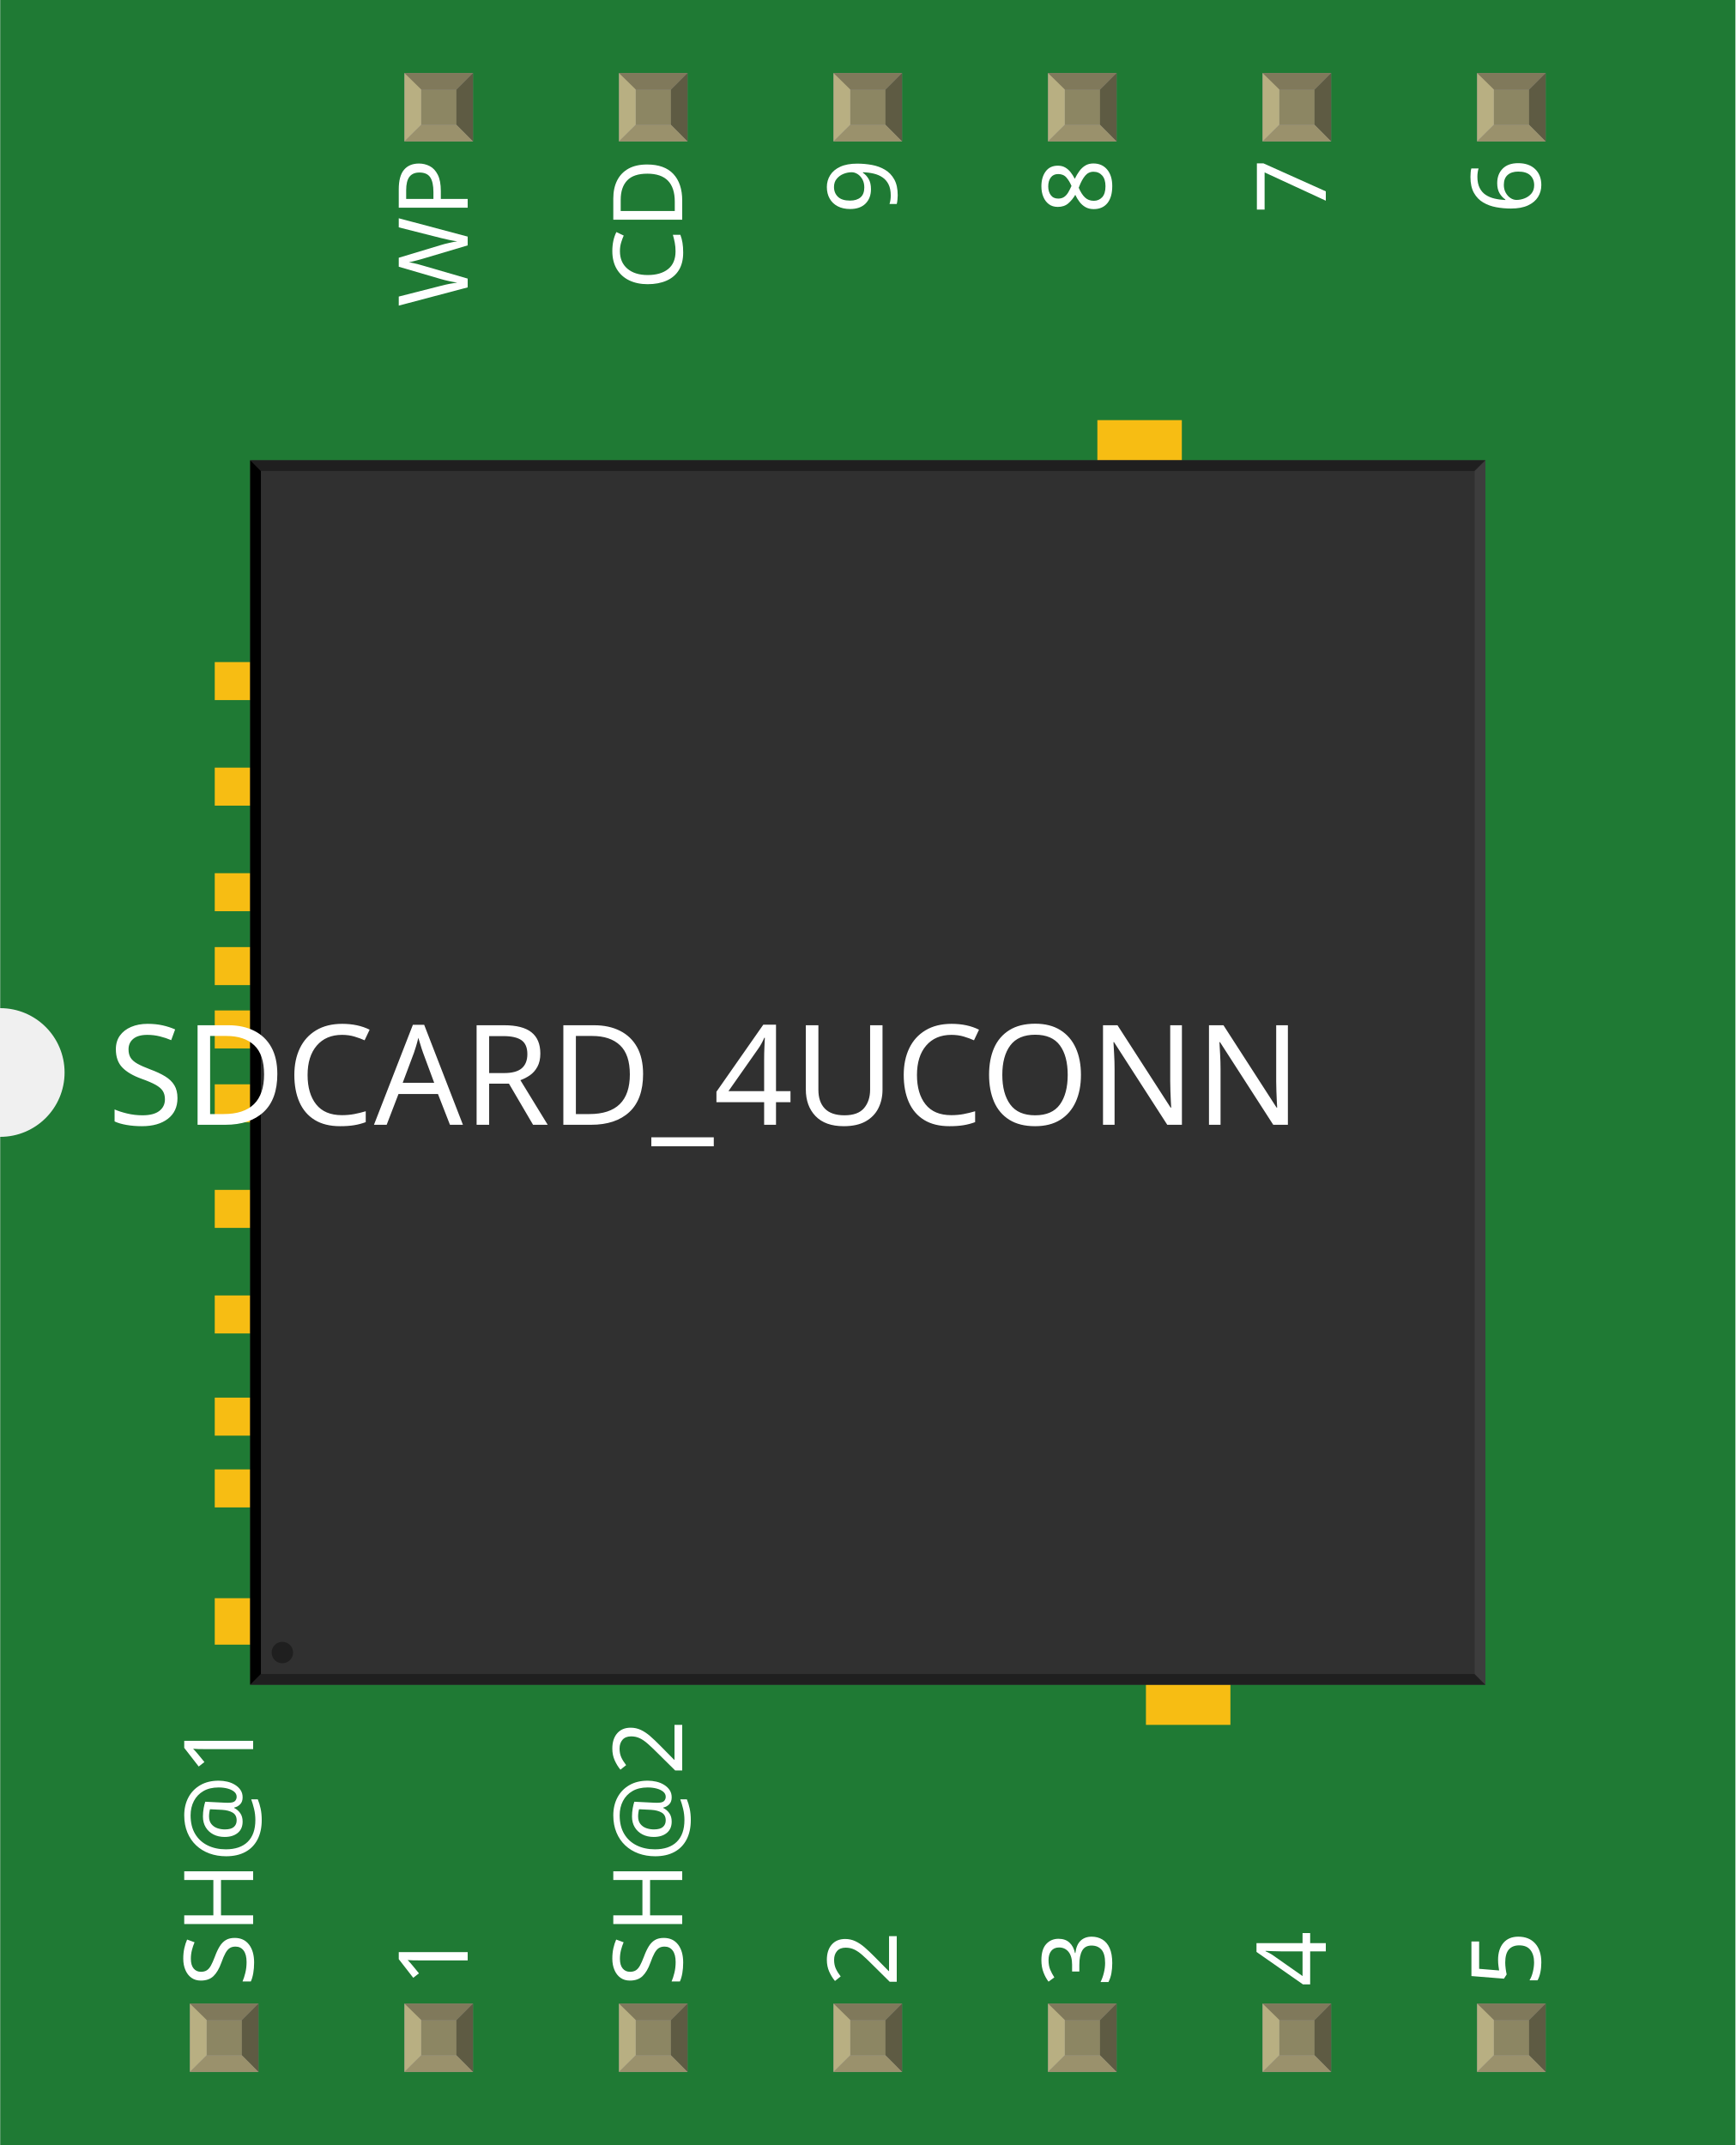
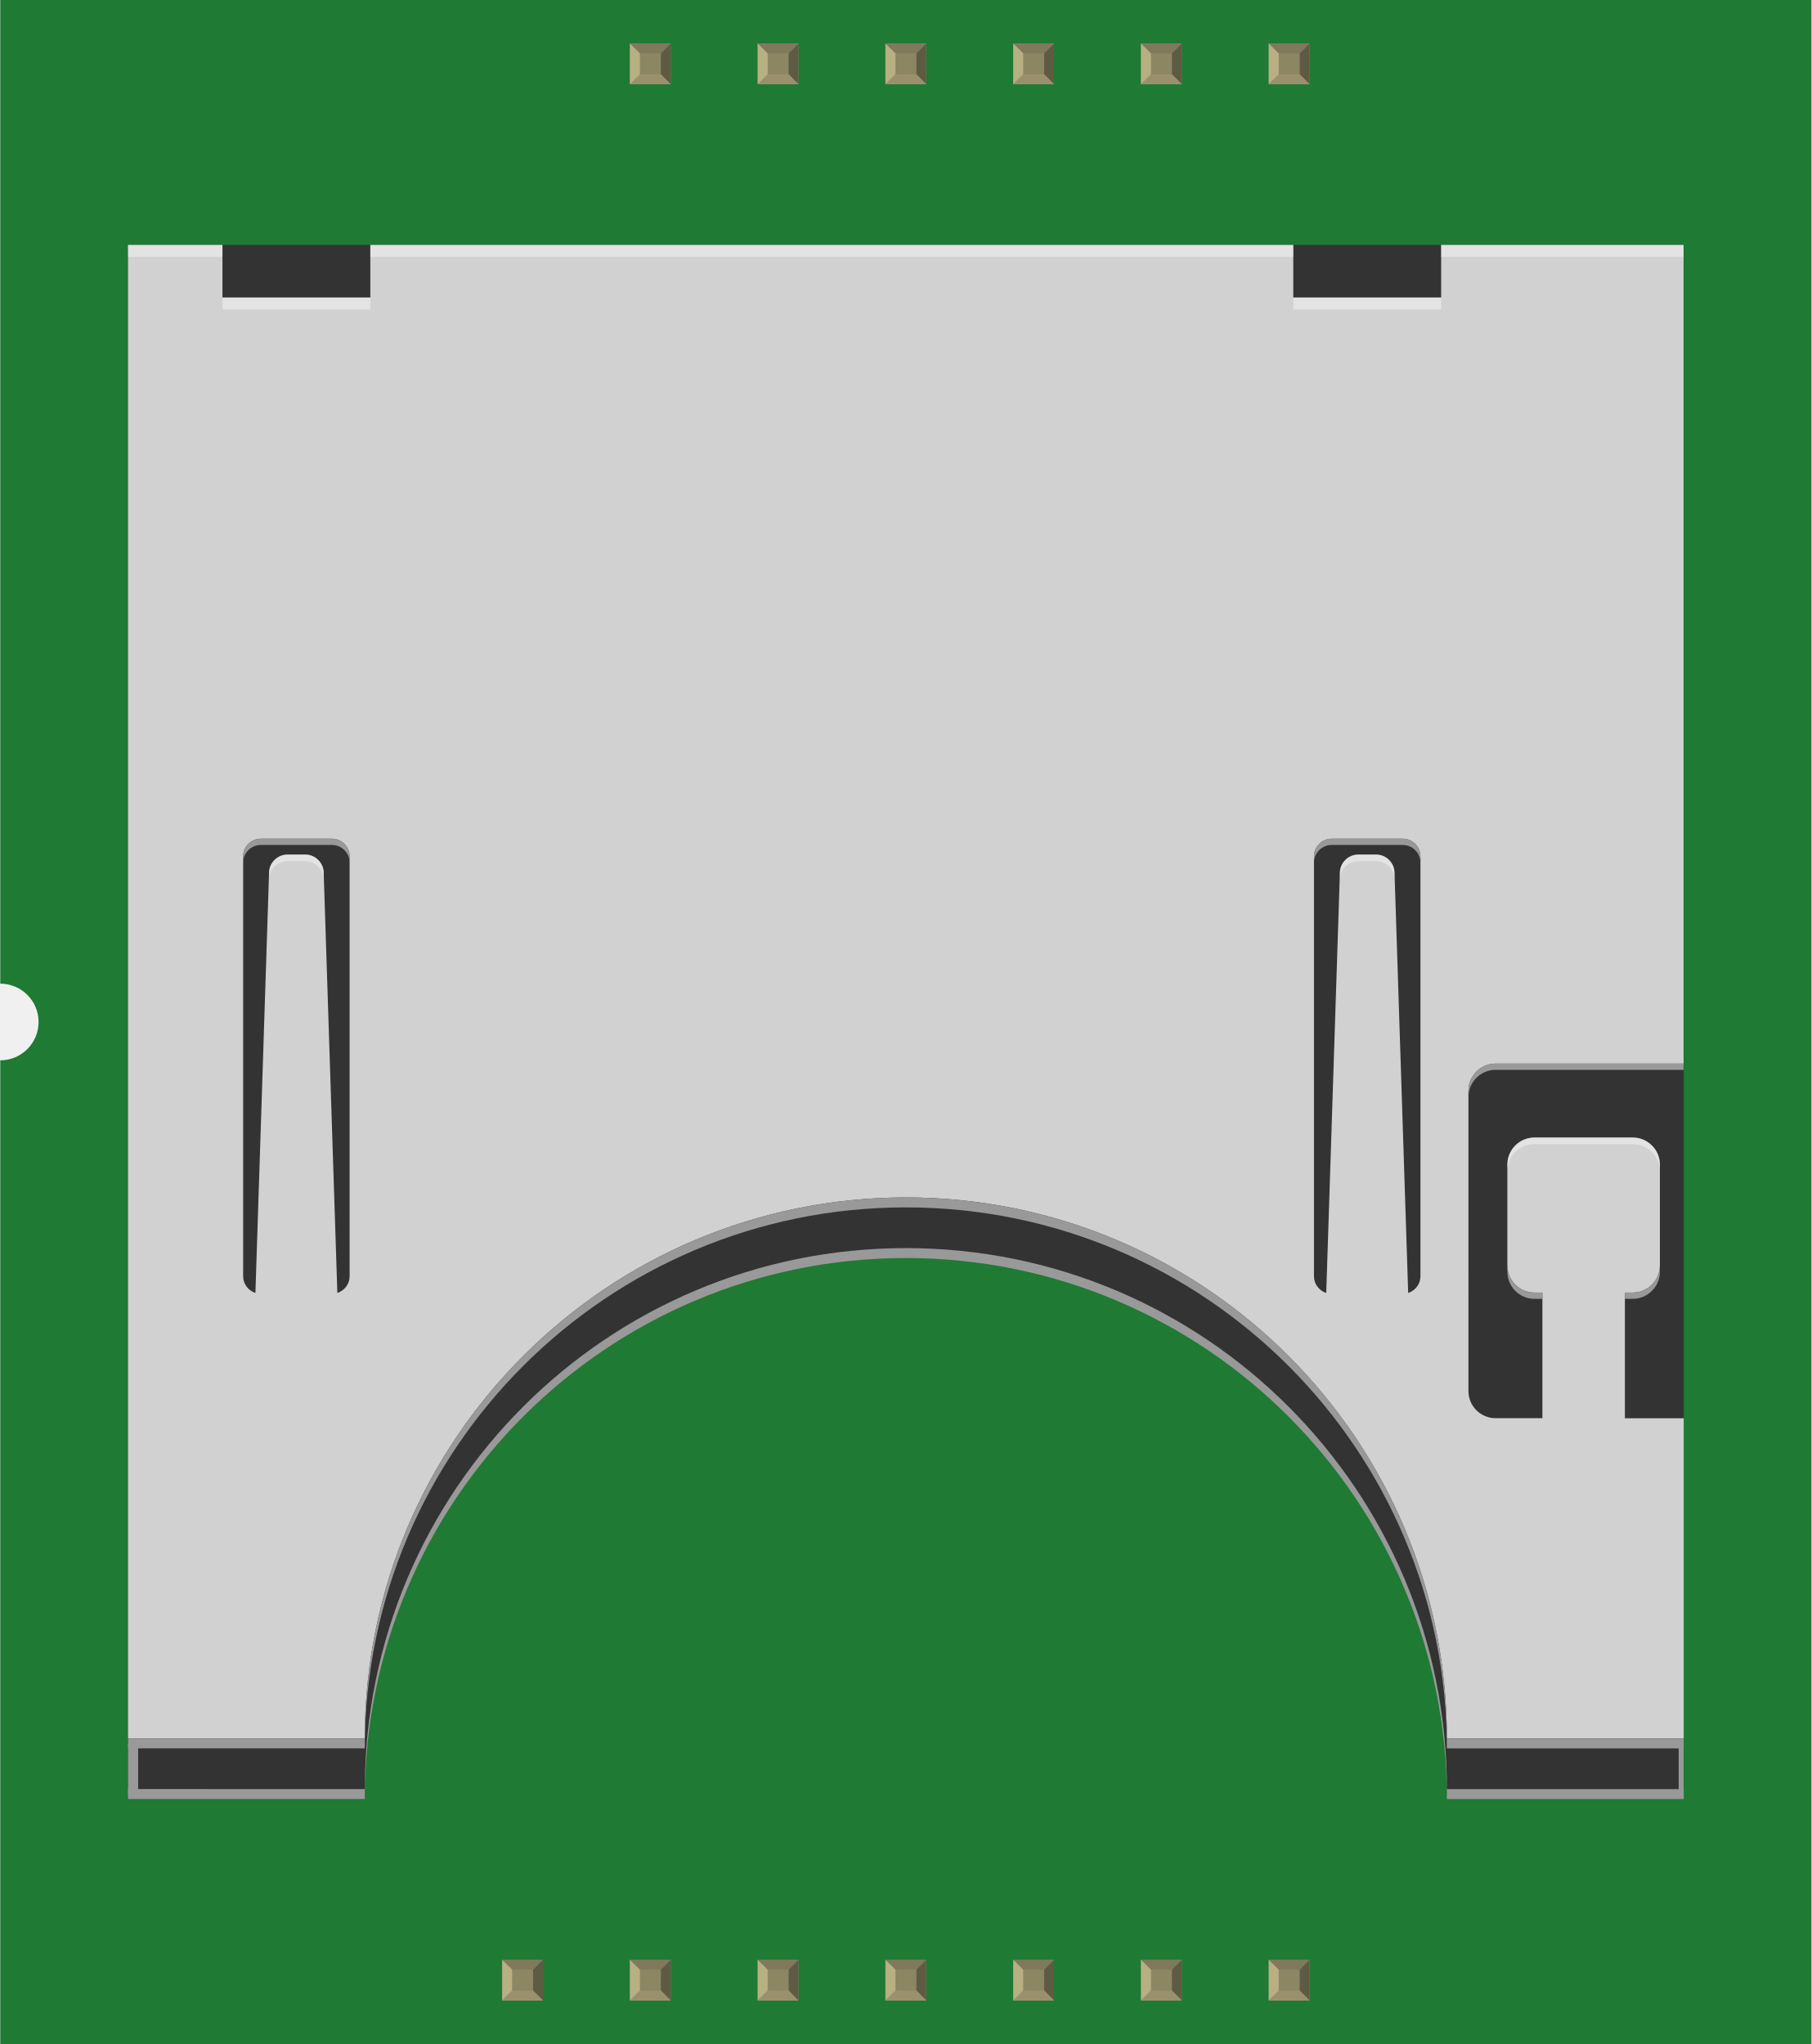
- <svg xmlns="http://www.w3.org/2000/svg" width="0.809in" x="0in" version="1.2" y="0in" height="1in" viewBox="0 0 808.799 1000" baseProfile="tiny">
+ <svg xmlns="http://www.w3.org/2000/svg" width="1.418in" x="0in" version="1.2" y="0in" height="1.6in" viewBox="0 0 1417.6 1600" baseProfile="tiny">
  <g id="breadboard">
    <g id="icon">
-       <path fill="#1F7A34" stroke="none" stroke-width="0" d="M0,0L0,470A30,30 0 0 1 0,530L0,1000L808.799,1000L808.799,0L0,0z" />
-       <g transform="translate(-204.4,-108.268)">
-         <g transform="matrix(0.5, 0, 0, 0.5, 304.4, 304.134)">
-           <rect width="70.866" x="0" y="324.017" fill="#F7BD13" connectorname="1" height="35.433" stroke="none" stroke-linecap="round" stroke-width="0" />
-           <rect width="70.866" x="0" y="422.443" fill="#F7BD13" connectorname="2" height="35.433" stroke="none" stroke-linecap="round" stroke-width="0" />
-           <rect width="70.866" x="0" y="491.34" fill="#F7BD13" connectorname="3" height="35.433" stroke="none" stroke-linecap="round" stroke-width="0" />
-           <rect width="70.866" x="0" y="550.396" fill="#F7BD13" connectorname="CD" height="35.433" stroke="none" stroke-linecap="round" stroke-width="0" />
-           <rect width="70.866" x="0" y="619.294" fill="#F7BD13" connectorname="4" height="35.433" stroke="none" stroke-linecap="round" stroke-width="0" />
-           <rect width="70.866" x="0" y="717.719" fill="#F7BD13" connectorname="5" height="35.433" stroke="none" stroke-linecap="round" stroke-width="0" />
-           <rect width="70.866" x="0" y="816.145" fill="#F7BD13" connectorname="6" height="35.433" stroke="none" stroke-linecap="round" stroke-width="0" />
-           <rect width="70.866" x="0" y="911.421" fill="#F7BD13" connectorname="7" height="35.433" stroke="none" stroke-linecap="round" stroke-width="0" />
-           <rect width="70.866" x="0" y="978.35" fill="#F7BD13" connectorname="8" height="35.433" stroke="none" stroke-linecap="round" stroke-width="0" />
-           <rect width="78.74" x="822.836" y="0" fill="#F7BD13" connectorname="SH@1" height="55.118" stroke="none" stroke-linecap="round" stroke-width="0" />
-           <rect width="78.74" x="868.111" y="1161.42" fill="#F7BD13" connectorname="SH@2" height="55.118" stroke="none" stroke-linecap="round" stroke-width="0" />
-           <rect width="70.866" x="0" y="1098.43" fill="#F7BD13" connectorname="WP" height="43.307" stroke="none" stroke-linecap="round" stroke-width="0" />
-           <rect width="70.866" x="0" y="225.591" fill="#F7BD13" connectorname="9" height="35.433" stroke="none" stroke-linecap="round" stroke-width="0" />
-           <circle fill="black" cx="992.127" cy="138.189" stroke="black" r="30.512" id="nonconn0" stroke-width="0" />
-           <circle fill="black" cx="992.127" cy="1093.31" stroke="black" r="30.512" id="nonconn1" stroke-width="0" />
-           <rect width="1151.54" x="33.032" y="37.421" fill="#303030" height="1141.69" stroke="none" stroke-width="0" />
-           <polygon fill="#1f1f1f" points="33.032,37.421 1184.57,37.421 1174.57,47.421 43.032,47.421" />
-           <polygon fill="#1f1f1f" points="33.032,1179.11 1184.57,1179.11 1174.57,1169.11 43.032,1169.11" />
-           <polygon fill="#000000" points="33.032,37.421 33.032,1179.11 43.032,1169.11 43.032,47.421" />
-           <polygon fill="#3d3d3d" points="1184.57,37.421 1184.57,1179.11 1174.57,1169.11 1174.57,47.421" />
-           <circle fill="#1f1f1f" cx="63.032" cy="1149.11" stroke="none" r="10" stroke-width="0" />
+       <path fill="#1F7A34" stroke="none" stroke-width="0" d="M0,0L0,770A30,30 0 0 1 0,830L0,1600L1417.6,1600L1417.6,0L0,0z" />
+       <g transform="translate(100,191.735)">
+         <path fill="#333333" stroke-width="0" d="M0,1212.85l185.306,0c0.028,-233.861,189.625,-423.444,423.5,-423.444c233.889,0,423.472,189.611,423.472,423.5l185.375,0L1217.65,0L0,-0.056L0,1212.85z" />
+         <rect width="7.944" x="0" y="1173.54" fill="#999999" height="39.361" stroke-width="0" />
+         <path fill="#D1D1D1" stroke-width="0" d="M1171.6,918.444l0,-98.389l6.153,0c11.639,0,21.236,-9.556,21.236,-21.167l0,-79c0,-11.667,-9.556,-21.194,-21.236,-21.194l-77,0c-11.667,0,-21.153,9.542,-21.153,21.194l0,79c0,11.625,9.472,21.167,21.153,21.167l6.264,0l0,98.333l-36.722,0c-11.639,0,-21.153,-9.542,-21.153,-21.139L1049.14,662.014c0.028,-11.639,9.569,-21.208,21.181,-21.208l147.222,0L1217.54,0L1027.78,0l0,41.139l-115.736,0L912.042,0L189.653,0l0,41.139L73.917,41.139L73.917,0L0,0l0,1169.03l185.306,0c0.028,-233.861,189.625,-423.444,423.5,-423.444c233.889,0,423.472,189.611,423.472,423.5l185.375,0L1217.65,918.444L1171.6,918.444zM173.444,807.347c0,6.111,-4.069,11.181,-9.597,13.028l-10.708,-329.292c-0.25,-7.639,-6.694,-13.889,-14.333,-13.889L124.736,477.194c-7.639,0,-14.097,6.25,-14.333,13.889l-10.694,329.292c-5.514,-1.847,-9.597,-6.903,-9.597,-13.028L90.111,478.653c0,-7.639,6.25,-13.889,13.889,-13.889l55.556,0c7.639,0,13.889,6.25,13.889,13.889L173.444,807.347zM1011.57,807.347c0,6.111,-4.069,11.181,-9.597,13.028l-10.708,-329.292c-0.25,-7.639,-6.694,-13.889,-14.333,-13.889l-14.069,0c-7.639,0,-14.097,6.25,-14.333,13.889l-10.694,329.292c-5.528,-1.847,-9.597,-6.903,-9.597,-13.028L928.236,478.653c0,-7.639,6.25,-13.889,13.889,-13.889l55.556,0c7.639,0,13.889,6.25,13.889,13.889L1011.57,807.347z" />
+         <g stroke-width="0">
+           <path fill="#999999" stroke-width="0" d="M0,1176.82l185.306,0c0.028,-233.861,189.625,-423.444,423.5,-423.444c233.889,0,423.472,189.611,423.472,423.5l185.375,0l0,-7.792L1032.29,1169.08c0,-233.889,-189.583,-423.5,-423.472,-423.5c-233.875,0,-423.472,189.583,-423.5,423.444L0,1169.03L0,1176.82z" />
+           <path fill="#999999" stroke-width="0" d="M0,1216.47l185.306,0c0.028,-233.861,189.625,-423.444,423.5,-423.444c233.889,0,423.472,189.611,423.472,423.5l185.375,0L1217.65,1208.75L1032.29,1208.75c0,-233.889,-189.583,-423.5,-423.472,-423.5c-233.875,0,-423.472,189.583,-423.5,423.444L0,1208.69L0,1216.47z" />
+           <g stroke-width="0">
+             <path fill="#999999" stroke-width="0" d="M1049.15,666.917c0.028,-11.639,9.569,-21.208,21.181,-21.208l147.222,0l0,-4.917l-147.222,0c-11.611,0,-21.153,9.569,-21.181,21.208L1049.15,666.917z" />
+             <path fill="#999999" stroke-width="0" d="M1107.03,824.972l-6.264,0c-11.694,0,-21.153,-9.556,-21.153,-21.167L1079.61,798.889c0,11.625,9.472,21.167,21.153,21.167l6.264,0L1107.03,824.972z" />
+             <path fill="#999999" stroke-width="0" d="M1199,803.806c0,11.625,-9.597,21.167,-21.236,21.167l-6.153,0l0,-4.917l6.153,0c11.639,0,21.236,-9.556,21.236,-21.167L1199,803.806z" />
+             <path fill="#999999" stroke-width="0" d="M90.111,483.556c0,-7.639,6.25,-13.889,13.889,-13.889l55.556,0c7.639,0,13.889,6.25,13.889,13.889l0,-4.917c0,-7.639,-6.25,-13.889,-13.889,-13.889l-55.556,0c-7.639,0,-13.889,6.25,-13.889,13.889L90.111,483.556z" />
+             <path fill="#999999" stroke-width="0" d="M928.236,483.556c0,-7.639,6.25,-13.889,13.889,-13.889l55.556,0c7.639,0,13.889,6.25,13.889,13.889l0,-4.917c0,-7.639,-6.25,-13.889,-13.889,-13.889l-55.556,0c-7.639,0,-13.889,6.25,-13.889,13.889L928.236,483.556z" />
+           </g>
        </g>
-       </g>
-       <text x="50" y="524.375" font-family="OCRA" fill="white" text-anchor="start" stroke="none" id="label" stroke-width="0" font-size="65">SDCARD_4UCONN</text>
-       <g transform="translate(117.9,926.05)">
-         <g transform="rotate(-90)">
-           <text x="0" y="0" font-family="OCRA" fill="white" text-anchor="start" stroke="none" stroke-width="0" font-size="45">SH@1</text>
-         </g>
-       </g>
-       <g transform="translate(217.9,926.05)">
-         <g transform="rotate(-90)">
-           <text x="0" y="0" font-family="OCRA" fill="white" text-anchor="start" stroke="none" stroke-width="0" font-size="45">1</text>
-         </g>
-       </g>
-       <g transform="translate(217.9,73.95)">
-         <g transform="rotate(-90)">
-           <text x="0" y="0" font-family="OCRA" fill="white" text-anchor="end" stroke="none" stroke-width="0" font-size="45">WP</text>
-         </g>
-       </g>
-       <g transform="translate(317.9,926.05)">
-         <g transform="rotate(-90)">
-           <text x="0" y="0" font-family="OCRA" fill="white" text-anchor="start" stroke="none" stroke-width="0" font-size="45">SH@2</text>
-         </g>
-       </g>
-       <g transform="translate(317.9,73.95)">
-         <g transform="rotate(-90)">
-           <text x="0" y="0" font-family="OCRA" fill="white" text-anchor="end" stroke="none" stroke-width="0" font-size="45">CD</text>
-         </g>
-       </g>
-       <g transform="translate(417.9,926.05)">
-         <g transform="rotate(-90)">
-           <text x="0" y="0" font-family="OCRA" fill="white" text-anchor="start" stroke="none" stroke-width="0" font-size="45">2</text>
-         </g>
-       </g>
-       <g transform="translate(417.9,73.95)">
-         <g transform="rotate(-90)">
-           <text x="0" y="0" font-family="OCRA" fill="white" text-anchor="end" stroke="none" stroke-width="0" font-size="45">9</text>
-         </g>
-       </g>
-       <g transform="translate(517.9,926.05)">
-         <g transform="rotate(-90)">
-           <text x="0" y="0" font-family="OCRA" fill="white" text-anchor="start" stroke="none" stroke-width="0" font-size="45">3</text>
-         </g>
-       </g>
-       <g transform="translate(517.9,73.95)">
-         <g transform="rotate(-90)">
-           <text x="0" y="0" font-family="OCRA" fill="white" text-anchor="end" stroke="none" stroke-width="0" font-size="45">8</text>
-         </g>
-       </g>
-       <g transform="translate(617.9,926.05)">
-         <g transform="rotate(-90)">
-           <text x="0" y="0" font-family="OCRA" fill="white" text-anchor="start" stroke="none" stroke-width="0" font-size="45">4</text>
-         </g>
-       </g>
-       <g transform="translate(617.9,73.95)">
-         <g transform="rotate(-90)">
-           <text x="0" y="0" font-family="OCRA" fill="white" text-anchor="end" stroke="none" stroke-width="0" font-size="45">7</text>
-         </g>
-       </g>
-       <g transform="translate(717.9,926.05)">
-         <g transform="rotate(-90)">
-           <text x="0" y="0" font-family="OCRA" fill="white" text-anchor="start" stroke="none" stroke-width="0" font-size="45">5</text>
-         </g>
-       </g>
-       <g transform="translate(717.9,73.95)">
-         <g transform="rotate(-90)">
-           <text x="0" y="0" font-family="OCRA" fill="white" text-anchor="end" stroke="none" stroke-width="0" font-size="45">6</text>
-         </g>
+         <polygon opacity="0.4" fill="#FFFFFF" points="0,9.306,73.917,9.306,73.917,50.458,189.653,50.458,189.653,9.306,912.042,9.306,912.042,50.458,1027.78,50.458,1027.78,9.306,1217.56,9.306,1217.56,0,1027.78,0,1027.78,41.139,912.042,41.139,912.042,0,189.653,0,189.653,41.139,73.917,41.139,73.917,0,0,0" stroke-width="0" />
+         <rect width="3.917" x="1213.68" y="1175.54" fill="#999999" height="39.361" stroke-width="0" />
+         <path opacity="0.4" fill="#FFFFFF" stroke-width="0" d="M1079.6,725.028c0,-11.667,9.5,-21.194,21.153,-21.194l77,0c11.694,0,21.236,9.542,21.236,21.194l0,-5.125c0,-11.667,-9.556,-21.194,-21.236,-21.194l-77,0c-11.667,0,-21.153,9.542,-21.153,21.194L1079.6,725.028z" />
+         <path opacity="0.4" fill="#FFFFFF" stroke-width="0" d="M110.403,496.208c0.25,-7.639,6.694,-13.889,14.333,-13.889l14.069,0c7.639,0,14.097,6.25,14.333,13.889l0,-5.125c-0.25,-7.639,-6.694,-13.889,-14.333,-13.889L124.736,477.194c-7.639,0,-14.097,6.25,-14.333,13.889L110.403,496.208z" />
+         <path opacity="0.4" fill="#FFFFFF" stroke-width="0" d="M948.528,496.208c0.25,-7.639,6.694,-13.889,14.333,-13.889l14.069,0c7.639,0,14.097,6.25,14.333,13.889l0,-5.125c-0.25,-7.639,-6.694,-13.889,-14.333,-13.889l-14.069,0c-7.639,0,-14.097,6.25,-14.333,13.889L948.528,496.208z" />
      </g>
    </g>
-     <g transform="translate(88.4346,934.05)">
+     <g transform="translate(392.835,1534.05)">
      <rect width="31.93" x="0" y="0" fill="#8D8C8C" height="31.9" id="connector0pin" stroke-width="0" />
      <rect width="16.444" x="7.792" y="7.735" fill="#8C8663" height="16.415" stroke-width="0" />
      <polygon fill="#B8AF82" points="0,31.9,7.792,24.137,7.792,6.972,0,0" stroke-width="0" />
      <polygon fill="#80795B" points="24.208,7.763,7.903,7.763,0,0,31.93,0" stroke-width="0" />
      <polygon fill="#5E5B43" points="24.208,24.137,24.208,7.763,31.93,0,31.93,31.9" stroke-width="0" />
      <polygon fill="#9A916C" points="0,31.9,7.875,24.137,24.208,24.137,31.93,31.9" stroke-width="0" />
    </g>
-     <g transform="translate(188.435,934.05)">
+     <g transform="translate(492.835,1534.05)">
      <rect width="31.93" x="0" y="0" fill="#8D8C8C" height="31.9" id="connector1pin" stroke-width="0" />
      <rect width="16.444" x="7.792" y="7.735" fill="#8C8663" height="16.415" stroke-width="0" />
      <polygon fill="#B8AF82" points="0,31.9,7.792,24.137,7.792,6.972,0,0" stroke-width="0" />
      <polygon fill="#80795B" points="24.208,7.763,7.903,7.763,0,0,31.93,0" stroke-width="0" />
      <polygon fill="#5E5B43" points="24.208,24.137,24.208,7.763,31.93,0,31.93,31.9" stroke-width="0" />
      <polygon fill="#9A916C" points="0,31.9,7.875,24.137,24.208,24.137,31.93,31.9" stroke-width="0" />
    </g>
-     <g transform="translate(188.435,34.05)">
+     <g transform="translate(492.835,34.05)">
      <rect width="31.93" x="0" y="0" fill="#8D8C8C" height="31.9" id="connector12pin" stroke-width="0" />
      <rect width="16.444" x="7.792" y="7.735" fill="#8C8663" height="16.415" stroke-width="0" />
      <polygon fill="#B8AF82" points="0,31.9,7.792,24.137,7.792,6.972,0,0" stroke-width="0" />
      <polygon fill="#80795B" points="24.208,7.763,7.903,7.763,0,0,31.93,0" stroke-width="0" />
      <polygon fill="#5E5B43" points="24.208,24.137,24.208,7.763,31.93,0,31.93,31.9" stroke-width="0" />
      <polygon fill="#9A916C" points="0,31.9,7.875,24.137,24.208,24.137,31.93,31.9" stroke-width="0" />
    </g>
-     <g transform="translate(288.435,934.05)">
+     <g transform="translate(592.835,1534.05)">
      <rect width="31.93" x="0" y="0" fill="#8D8C8C" height="31.9" id="connector2pin" stroke-width="0" />
      <rect width="16.444" x="7.792" y="7.735" fill="#8C8663" height="16.415" stroke-width="0" />
      <polygon fill="#B8AF82" points="0,31.9,7.792,24.137,7.792,6.972,0,0" stroke-width="0" />
      <polygon fill="#80795B" points="24.208,7.763,7.903,7.763,0,0,31.93,0" stroke-width="0" />
      <polygon fill="#5E5B43" points="24.208,24.137,24.208,7.763,31.93,0,31.93,31.9" stroke-width="0" />
      <polygon fill="#9A916C" points="0,31.9,7.875,24.137,24.208,24.137,31.93,31.9" stroke-width="0" />
    </g>
-     <g transform="translate(288.435,34.05)">
+     <g transform="translate(592.835,34.05)">
      <rect width="31.93" x="0" y="0" fill="#8D8C8C" height="31.9" id="connector11pin" stroke-width="0" />
      <rect width="16.444" x="7.792" y="7.735" fill="#8C8663" height="16.415" stroke-width="0" />
      <polygon fill="#B8AF82" points="0,31.9,7.792,24.137,7.792,6.972,0,0" stroke-width="0" />
      <polygon fill="#80795B" points="24.208,7.763,7.903,7.763,0,0,31.93,0" stroke-width="0" />
      <polygon fill="#5E5B43" points="24.208,24.137,24.208,7.763,31.93,0,31.93,31.9" stroke-width="0" />
      <polygon fill="#9A916C" points="0,31.9,7.875,24.137,24.208,24.137,31.93,31.9" stroke-width="0" />
    </g>
-     <g transform="translate(388.435,934.05)">
+     <g transform="translate(692.835,1534.05)">
      <rect width="31.93" x="0" y="0" fill="#8D8C8C" height="31.9" id="connector3pin" stroke-width="0" />
      <rect width="16.444" x="7.792" y="7.735" fill="#8C8663" height="16.415" stroke-width="0" />
      <polygon fill="#B8AF82" points="0,31.9,7.792,24.137,7.792,6.972,0,0" stroke-width="0" />
      <polygon fill="#80795B" points="24.208,7.763,7.903,7.763,0,0,31.93,0" stroke-width="0" />
      <polygon fill="#5E5B43" points="24.208,24.137,24.208,7.763,31.93,0,31.93,31.9" stroke-width="0" />
      <polygon fill="#9A916C" points="0,31.9,7.875,24.137,24.208,24.137,31.93,31.9" stroke-width="0" />
    </g>
-     <g transform="translate(388.435,34.05)">
+     <g transform="translate(692.835,34.05)">
      <rect width="31.93" x="0" y="0" fill="#8D8C8C" height="31.9" id="connector10pin" stroke-width="0" />
      <rect width="16.444" x="7.792" y="7.735" fill="#8C8663" height="16.415" stroke-width="0" />
      <polygon fill="#B8AF82" points="0,31.9,7.792,24.137,7.792,6.972,0,0" stroke-width="0" />
      <polygon fill="#80795B" points="24.208,7.763,7.903,7.763,0,0,31.93,0" stroke-width="0" />
      <polygon fill="#5E5B43" points="24.208,24.137,24.208,7.763,31.93,0,31.93,31.9" stroke-width="0" />
      <polygon fill="#9A916C" points="0,31.9,7.875,24.137,24.208,24.137,31.93,31.9" stroke-width="0" />
    </g>
-     <g transform="translate(488.435,934.05)">
+     <g transform="translate(792.835,1534.05)">
      <rect width="31.93" x="0" y="0" fill="#8D8C8C" height="31.9" id="connector4pin" stroke-width="0" />
      <rect width="16.444" x="7.792" y="7.735" fill="#8C8663" height="16.415" stroke-width="0" />
      <polygon fill="#B8AF82" points="0,31.9,7.792,24.137,7.792,6.972,0,0" stroke-width="0" />
      <polygon fill="#80795B" points="24.208,7.763,7.903,7.763,0,0,31.93,0" stroke-width="0" />
      <polygon fill="#5E5B43" points="24.208,24.137,24.208,7.763,31.93,0,31.93,31.9" stroke-width="0" />
      <polygon fill="#9A916C" points="0,31.9,7.875,24.137,24.208,24.137,31.93,31.9" stroke-width="0" />
    </g>
-     <g transform="translate(488.435,34.05)">
+     <g transform="translate(792.835,34.05)">
      <rect width="31.93" x="0" y="0" fill="#8D8C8C" height="31.9" id="connector9pin" stroke-width="0" />
      <rect width="16.444" x="7.792" y="7.735" fill="#8C8663" height="16.415" stroke-width="0" />
      <polygon fill="#B8AF82" points="0,31.9,7.792,24.137,7.792,6.972,0,0" stroke-width="0" />
      <polygon fill="#80795B" points="24.208,7.763,7.903,7.763,0,0,31.93,0" stroke-width="0" />
      <polygon fill="#5E5B43" points="24.208,24.137,24.208,7.763,31.93,0,31.93,31.9" stroke-width="0" />
      <polygon fill="#9A916C" points="0,31.9,7.875,24.137,24.208,24.137,31.93,31.9" stroke-width="0" />
    </g>
-     <g transform="translate(588.435,934.05)">
+     <g transform="translate(892.835,1534.05)">
      <rect width="31.93" x="0" y="0" fill="#8D8C8C" height="31.9" id="connector5pin" stroke-width="0" />
      <rect width="16.444" x="7.792" y="7.735" fill="#8C8663" height="16.415" stroke-width="0" />
      <polygon fill="#B8AF82" points="0,31.9,7.792,24.137,7.792,6.972,0,0" stroke-width="0" />
      <polygon fill="#80795B" points="24.208,7.763,7.903,7.763,0,0,31.93,0" stroke-width="0" />
      <polygon fill="#5E5B43" points="24.208,24.137,24.208,7.763,31.93,0,31.93,31.9" stroke-width="0" />
      <polygon fill="#9A916C" points="0,31.9,7.875,24.137,24.208,24.137,31.93,31.9" stroke-width="0" />
    </g>
-     <g transform="translate(588.435,34.05)">
+     <g transform="translate(892.835,34.05)">
      <rect width="31.93" x="0" y="0" fill="#8D8C8C" height="31.9" id="connector8pin" stroke-width="0" />
      <rect width="16.444" x="7.792" y="7.735" fill="#8C8663" height="16.415" stroke-width="0" />
      <polygon fill="#B8AF82" points="0,31.9,7.792,24.137,7.792,6.972,0,0" stroke-width="0" />
      <polygon fill="#80795B" points="24.208,7.763,7.903,7.763,0,0,31.93,0" stroke-width="0" />
      <polygon fill="#5E5B43" points="24.208,24.137,24.208,7.763,31.93,0,31.93,31.9" stroke-width="0" />
      <polygon fill="#9A916C" points="0,31.9,7.875,24.137,24.208,24.137,31.93,31.9" stroke-width="0" />
    </g>
-     <g transform="translate(688.435,934.05)">
+     <g transform="translate(992.835,1534.05)">
      <rect width="31.93" x="0" y="0" fill="#8D8C8C" height="31.9" id="connector6pin" stroke-width="0" />
      <rect width="16.444" x="7.792" y="7.735" fill="#8C8663" height="16.415" stroke-width="0" />
      <polygon fill="#B8AF82" points="0,31.9,7.792,24.137,7.792,6.972,0,0" stroke-width="0" />
      <polygon fill="#80795B" points="24.208,7.763,7.903,7.763,0,0,31.93,0" stroke-width="0" />
      <polygon fill="#5E5B43" points="24.208,24.137,24.208,7.763,31.93,0,31.93,31.9" stroke-width="0" />
      <polygon fill="#9A916C" points="0,31.9,7.875,24.137,24.208,24.137,31.93,31.9" stroke-width="0" />
    </g>
-     <g transform="translate(688.435,34.05)">
+     <g transform="translate(992.835,34.05)">
      <rect width="31.93" x="0" y="0" fill="#8D8C8C" height="31.9" id="connector7pin" stroke-width="0" />
      <rect width="16.444" x="7.792" y="7.735" fill="#8C8663" height="16.415" stroke-width="0" />
      <polygon fill="#B8AF82" points="0,31.9,7.792,24.137,7.792,6.972,0,0" stroke-width="0" />
      <polygon fill="#80795B" points="24.208,7.763,7.903,7.763,0,0,31.93,0" stroke-width="0" />
      <polygon fill="#5E5B43" points="24.208,24.137,24.208,7.763,31.93,0,31.93,31.9" stroke-width="0" />
      <polygon fill="#9A916C" points="0,31.9,7.875,24.137,24.208,24.137,31.93,31.9" stroke-width="0" />
    </g>
  </g>
</svg>
